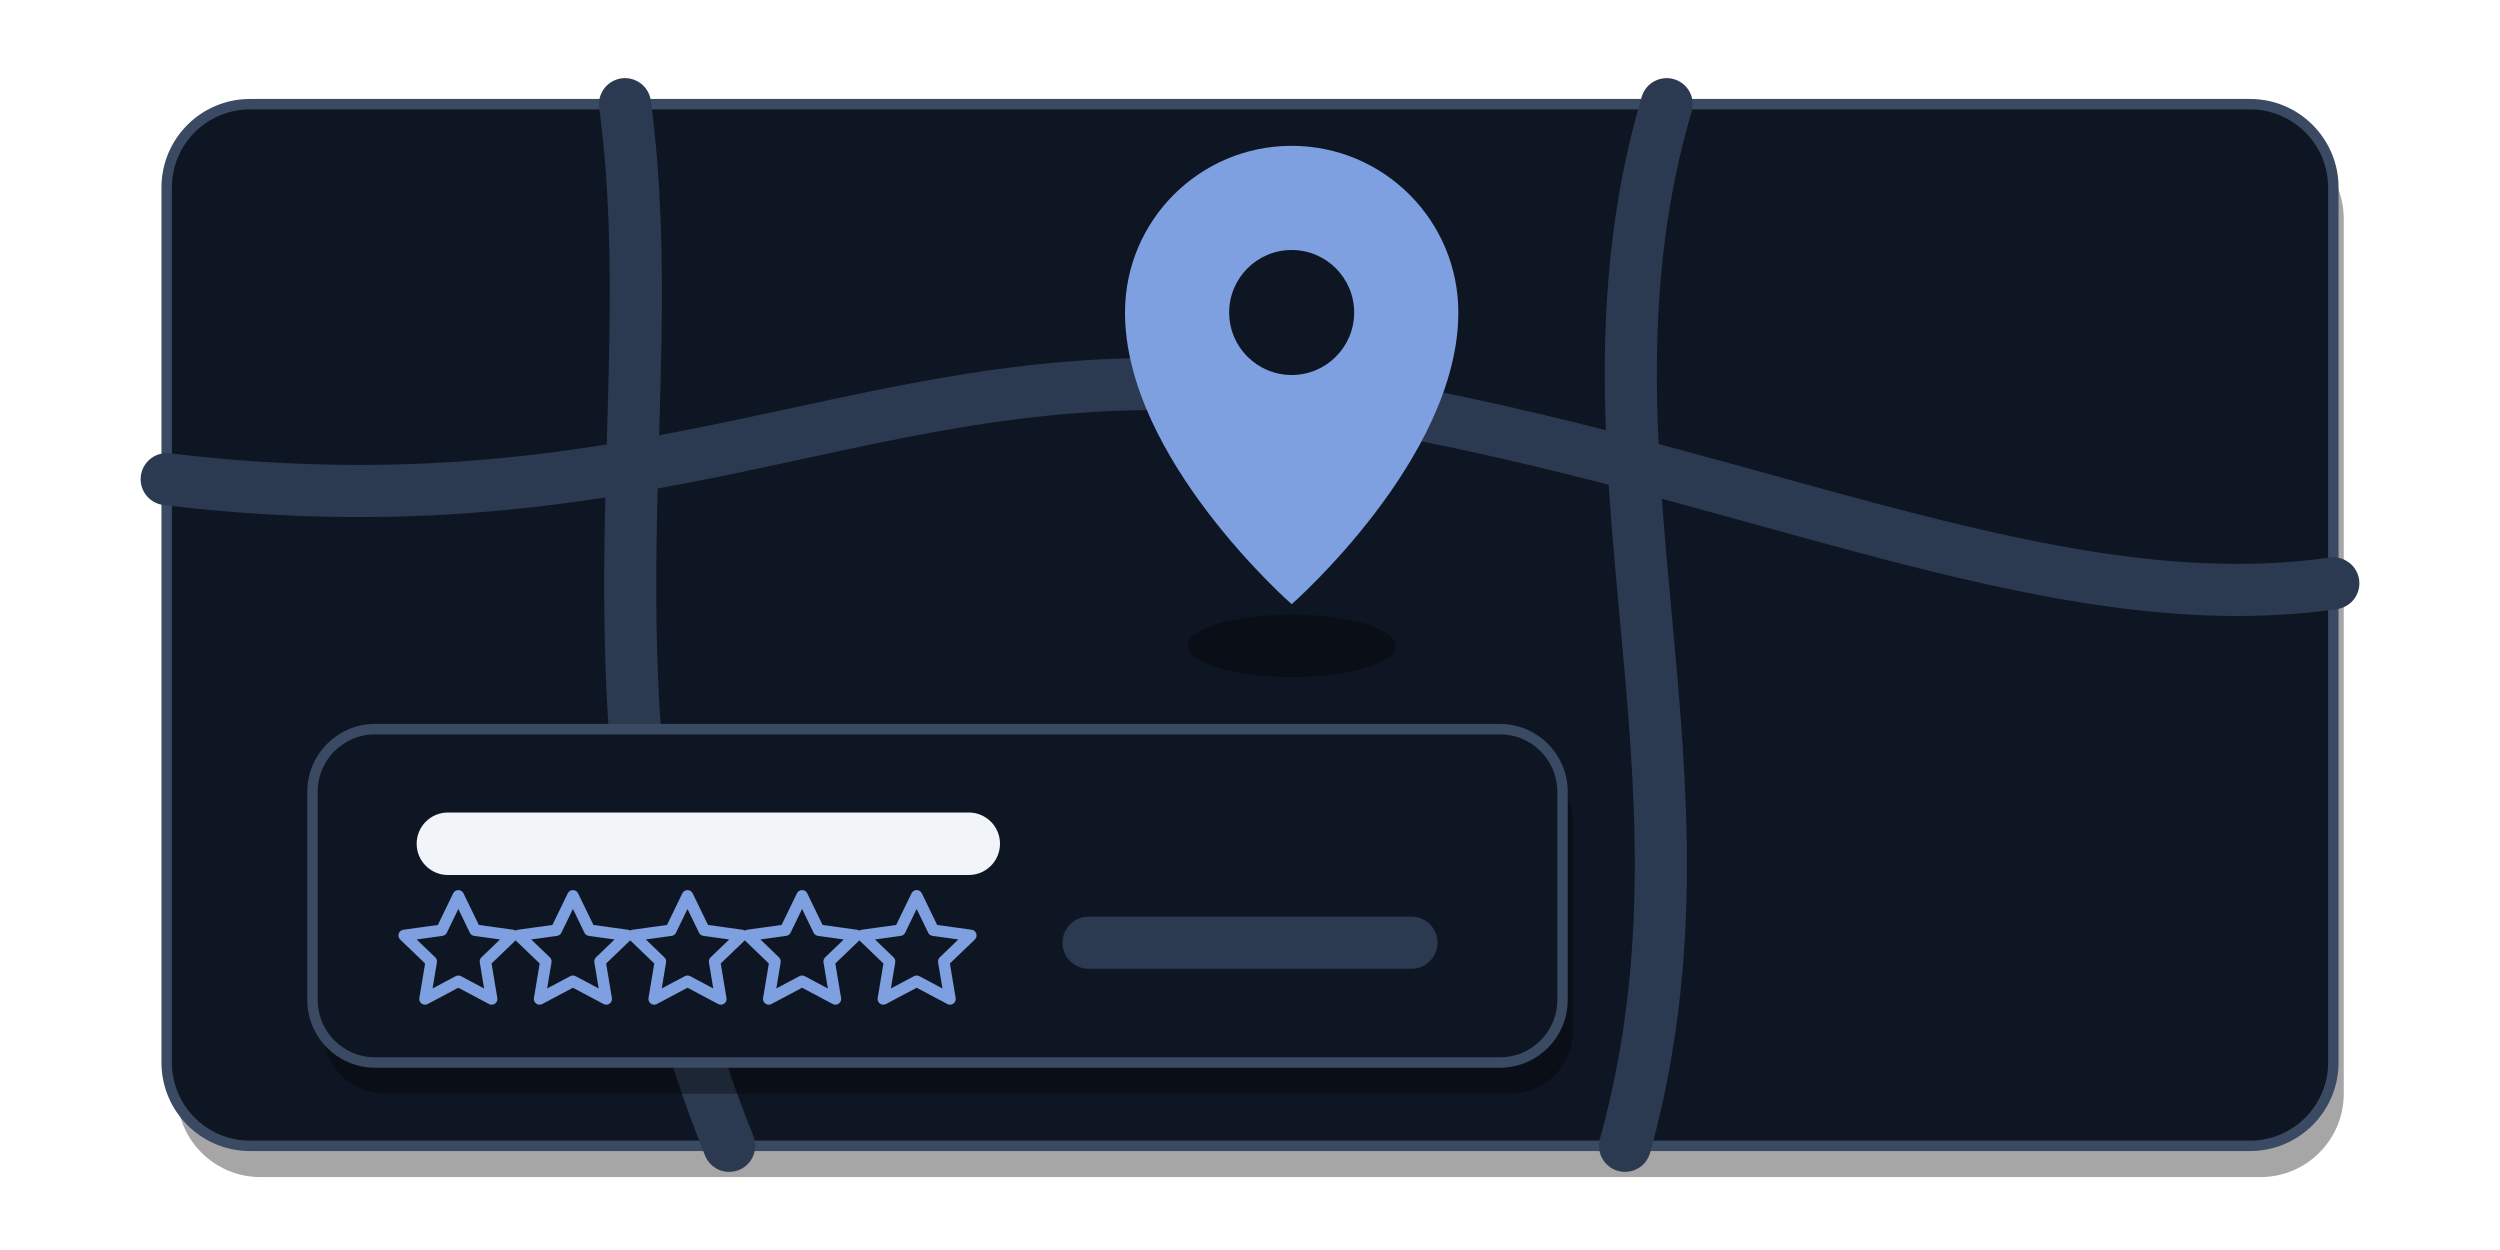
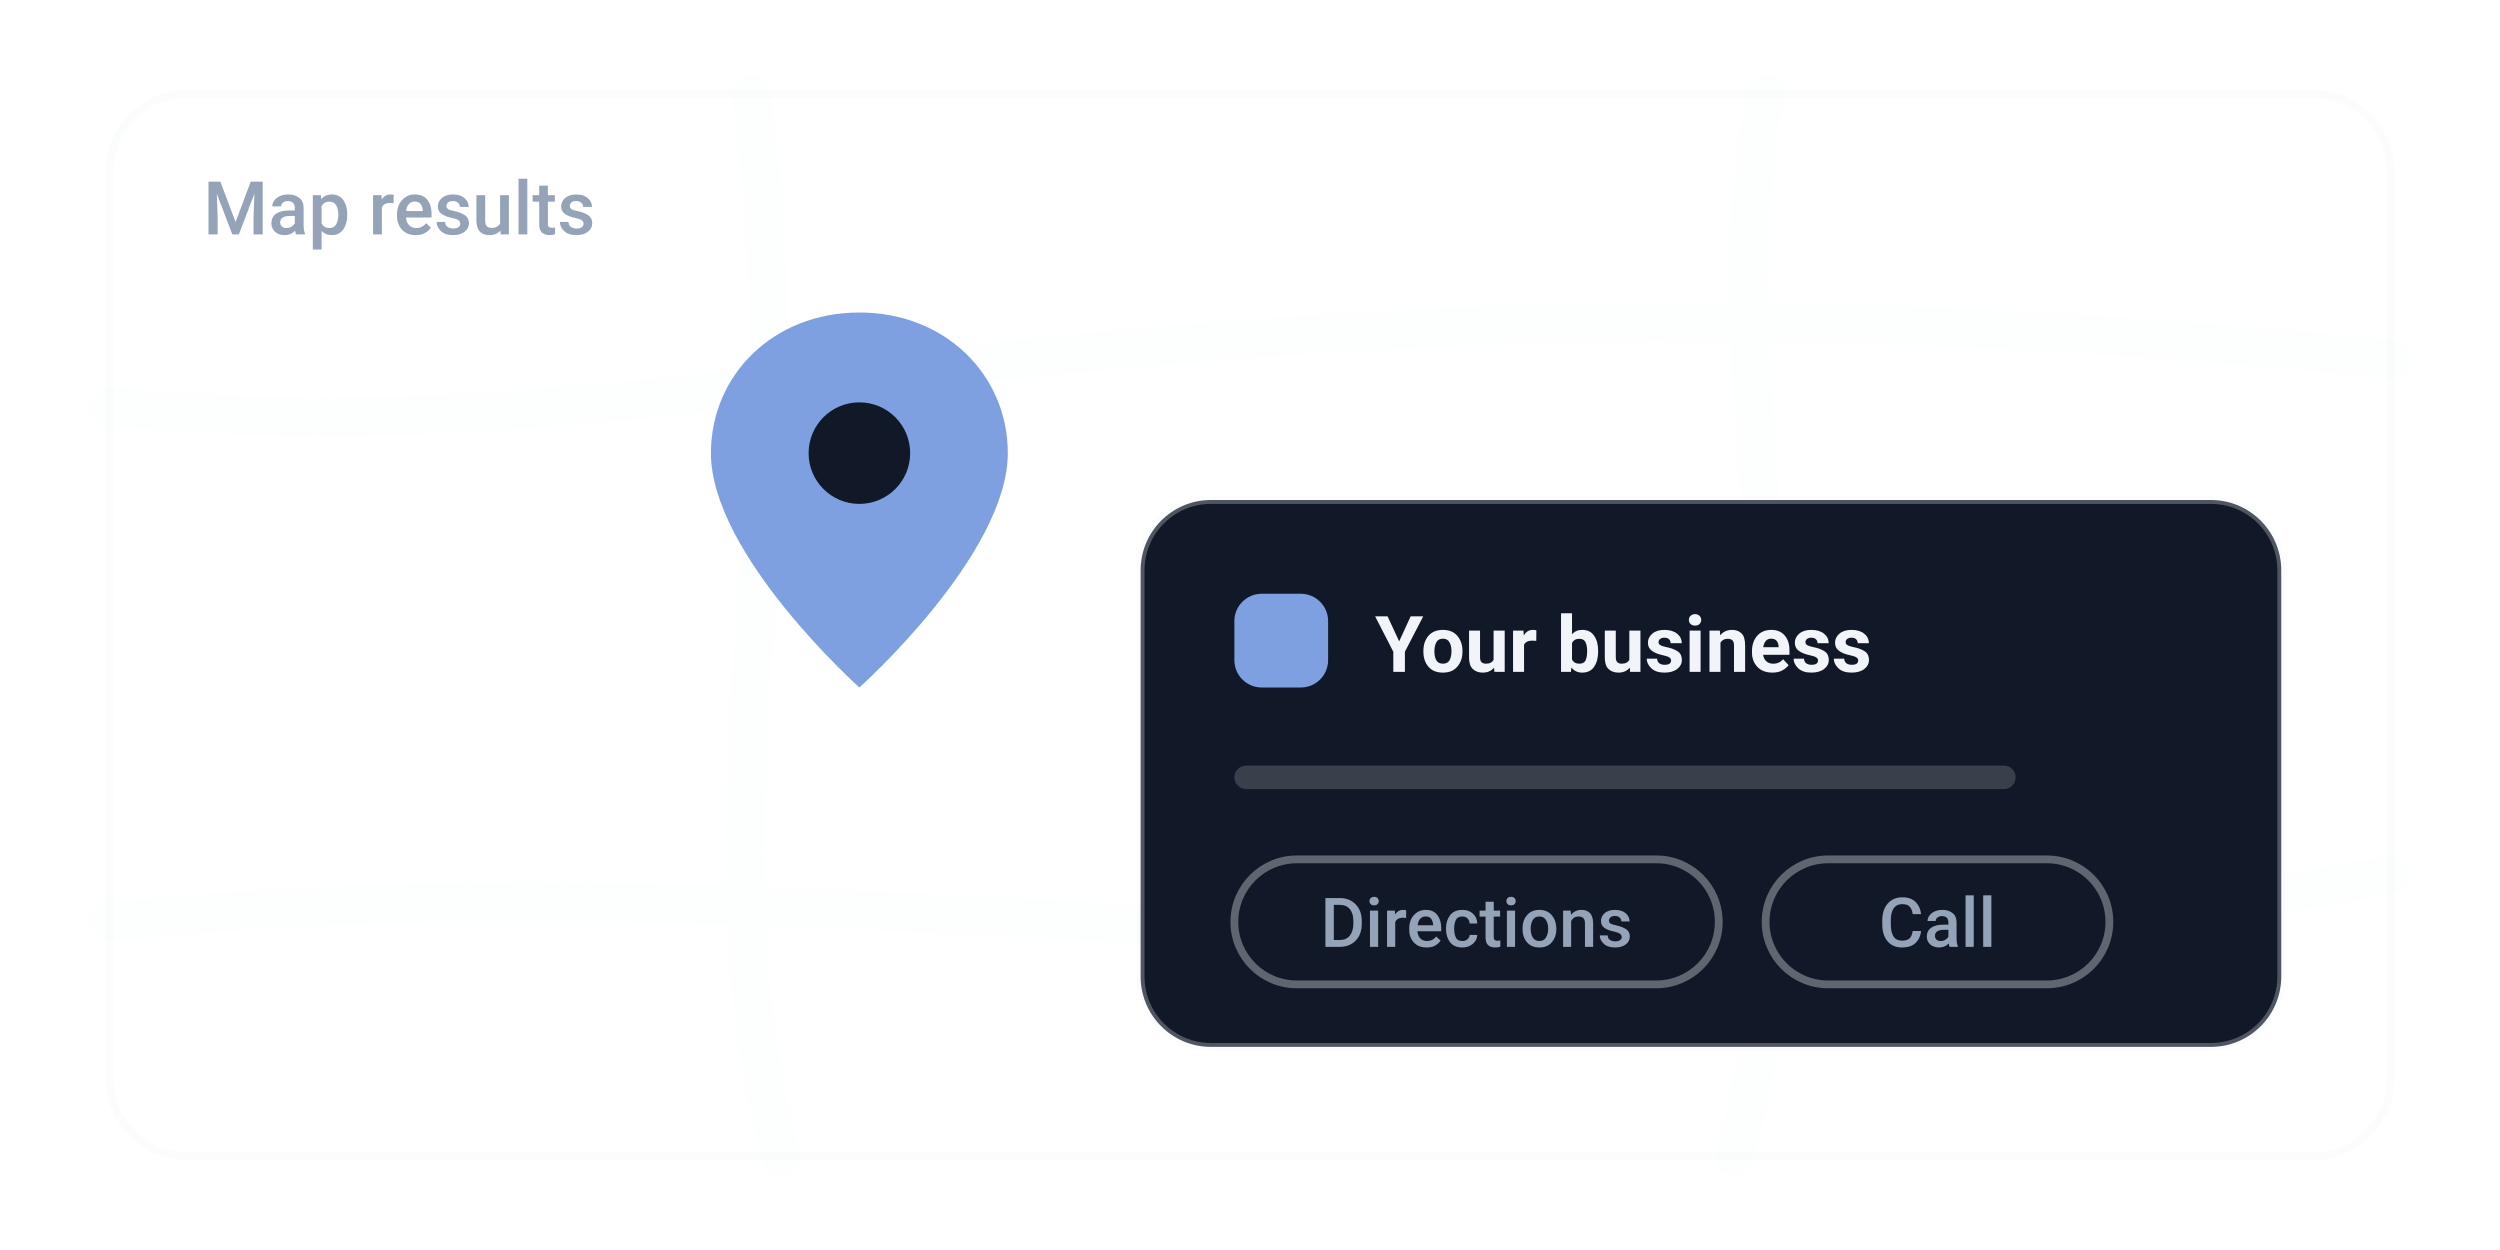
- <svg xmlns="http://www.w3.org/2000/svg" width="240" height="120" viewBox="0 0 240 120" fill="none" stroke-linecap="round" stroke-linejoin="round">
-   <rect x="17" y="13" width="208" height="100" rx="8" fill="#000000" opacity=".35" />
-   <rect x="16" y="10" width="208" height="100" rx="8" fill="#0f1623" stroke="#3a4a63" />
-   <path d="M16 46c50 6 70-14 110-8s70 22 98 18M60 10c4 30-6 60 10 100M160 10c-10 34 6 64-4 100" stroke="#2c3a51" stroke-width="5" fill="none" />
-   <path d="M108 30a16 16 0 0132 0c0 14-16 28-16 28s-16-14-16-28z" fill="#7ea0e0" />
-   <circle cx="124" cy="30" r="6" fill="#0f1623" />
-   <ellipse cx="124" cy="62" rx="10" ry="3" fill="#000000" opacity=".35" />
-   <rect x="31" y="73" width="120" height="32" rx="6" fill="#000000" opacity=".35" />
-   <rect x="30" y="70" width="120" height="32" rx="6" fill="#0f1623" stroke="#3a4a63" />
-   <rect x="40" y="78" width="56" height="6" rx="3" fill="#f1f5f9" />
-   <path d="M44 86l1.6 3.3 3.6.5-2.6 2.5.6 3.6-3.2-1.7-3.2 1.7.6-3.6-2.6-2.5 3.6-.5z" fill="none" stroke="#7ea0e0" stroke-width="1.1" />
-   <path d="M55 86l1.6 3.3 3.6.5-2.6 2.5.6 3.6-3.2-1.7-3.2 1.7.6-3.6-2.6-2.5 3.6-.5z" fill="none" stroke="#7ea0e0" stroke-width="1.1" />
-   <path d="M66 86l1.6 3.3 3.6.5-2.6 2.5.6 3.6-3.2-1.7-3.2 1.7.6-3.6-2.6-2.5 3.6-.5z" fill="none" stroke="#7ea0e0" stroke-width="1.1" />
-   <path d="M77 86l1.6 3.3 3.6.5-2.6 2.5.6 3.6-3.2-1.7-3.2 1.7.6-3.6-2.6-2.5 3.6-.5z" fill="none" stroke="#7ea0e0" stroke-width="1.1" />
-   <path d="M88 86l1.6 3.3 3.6.5-2.6 2.5.6 3.6-3.2-1.7-3.2 1.7.6-3.6-2.6-2.5 3.6-.5z" fill="none" stroke="#7ea0e0" stroke-width="1.1" />
-   <rect x="102" y="88" width="36" height="5" rx="2.5" fill="#2c3a51" />
+ <svg xmlns="http://www.w3.org/2000/svg" width="320" height="160" viewBox="0 0 320 160" fill="none" stroke-linecap="round" stroke-linejoin="round">
+   <rect x="14" y="12" width="292" height="136" rx="10" fill="#f1f5f9" fill-opacity=".05" stroke="#f1f5f9" stroke-opacity=".28" />
+   <path d="M14 52 C 90 60, 150 30, 306 46 M14 118 C 110 108, 200 132, 306 112 M96 12 C 104 60, 88 104, 100 148 M226 12 C 218 52, 236 96, 222 148" stroke="#f1f5f9" stroke-opacity="0.16" stroke-width="5" />
+   <text x="26" y="30" font-family="ui-sans-serif, system-ui, -apple-system, 'Segoe UI', Roboto, Helvetica, Arial, sans-serif" font-size="9.5" font-weight="500" fill="#94a3b8" text-anchor="start">Map results</text>
+   <path d="M110 40 c-11 0 -19 8 -19 18 c0 13 19 30 19 30 s19 -17 19 -30 c0 -10 -8 -18 -19 -18z" fill="#7ea0e0" />
+   <circle cx="110" cy="58" r="6.5" fill="#111827" />
+   <rect x="146" y="64" width="146" height="70" rx="9" fill="#111827" stroke="#f1f5f9" stroke-opacity=".28" />
+   <rect x="158" y="76" width="12" height="12" rx="3.5" fill="#7ea0e0" />
+   <text x="176" y="86" font-family="ui-sans-serif, system-ui, -apple-system, 'Segoe UI', Roboto, Helvetica, Arial, sans-serif" font-size="10" font-weight="600" fill="#f1f5f9" text-anchor="start">Your business</text>
+   <rect x="158" y="98" width="100" height="3" rx="1.5" fill="#f1f5f9" fill-opacity="0.18" />
+   <rect x="158" y="110" width="62" height="16" rx="8" stroke="#f1f5f9" stroke-opacity=".35" />
+   <text x="189" y="121.2" font-family="ui-sans-serif, system-ui, -apple-system, 'Segoe UI', Roboto, Helvetica, Arial, sans-serif" font-size="8.8" font-weight="500" fill="#94a3b8" text-anchor="middle">Directions</text>
+   <rect x="226" y="110" width="44" height="16" rx="8" stroke="#f1f5f9" stroke-opacity=".35" />
+   <text x="248" y="121.2" font-family="ui-sans-serif, system-ui, -apple-system, 'Segoe UI', Roboto, Helvetica, Arial, sans-serif" font-size="8.8" font-weight="500" fill="#94a3b8" text-anchor="middle">Call</text>
</svg>
